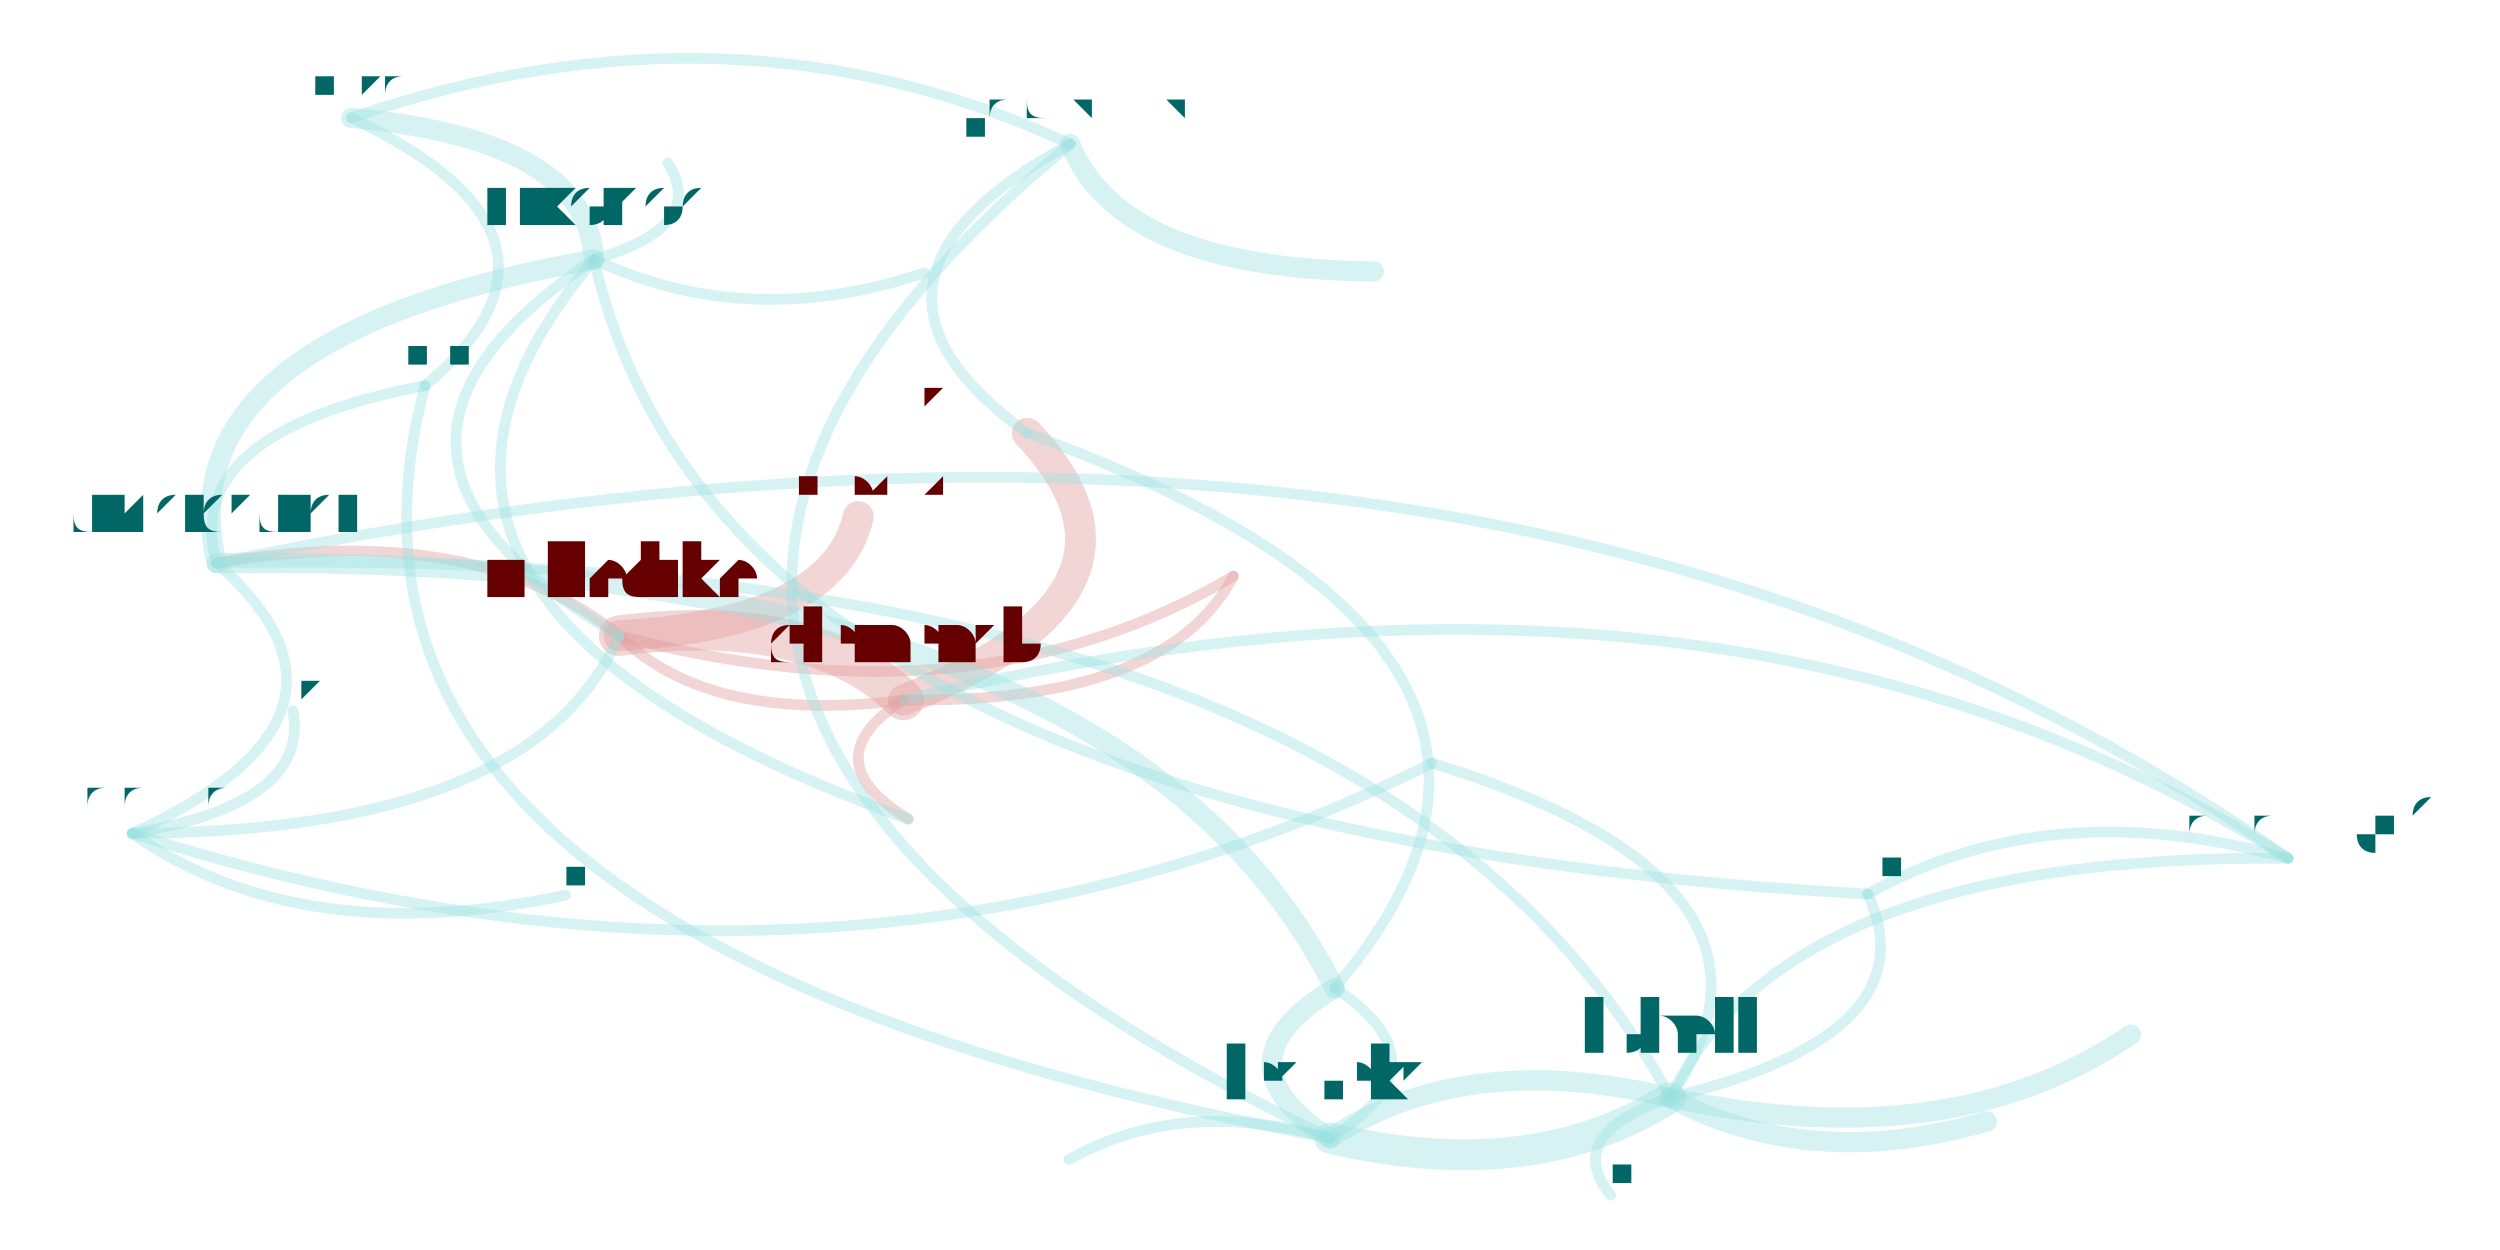
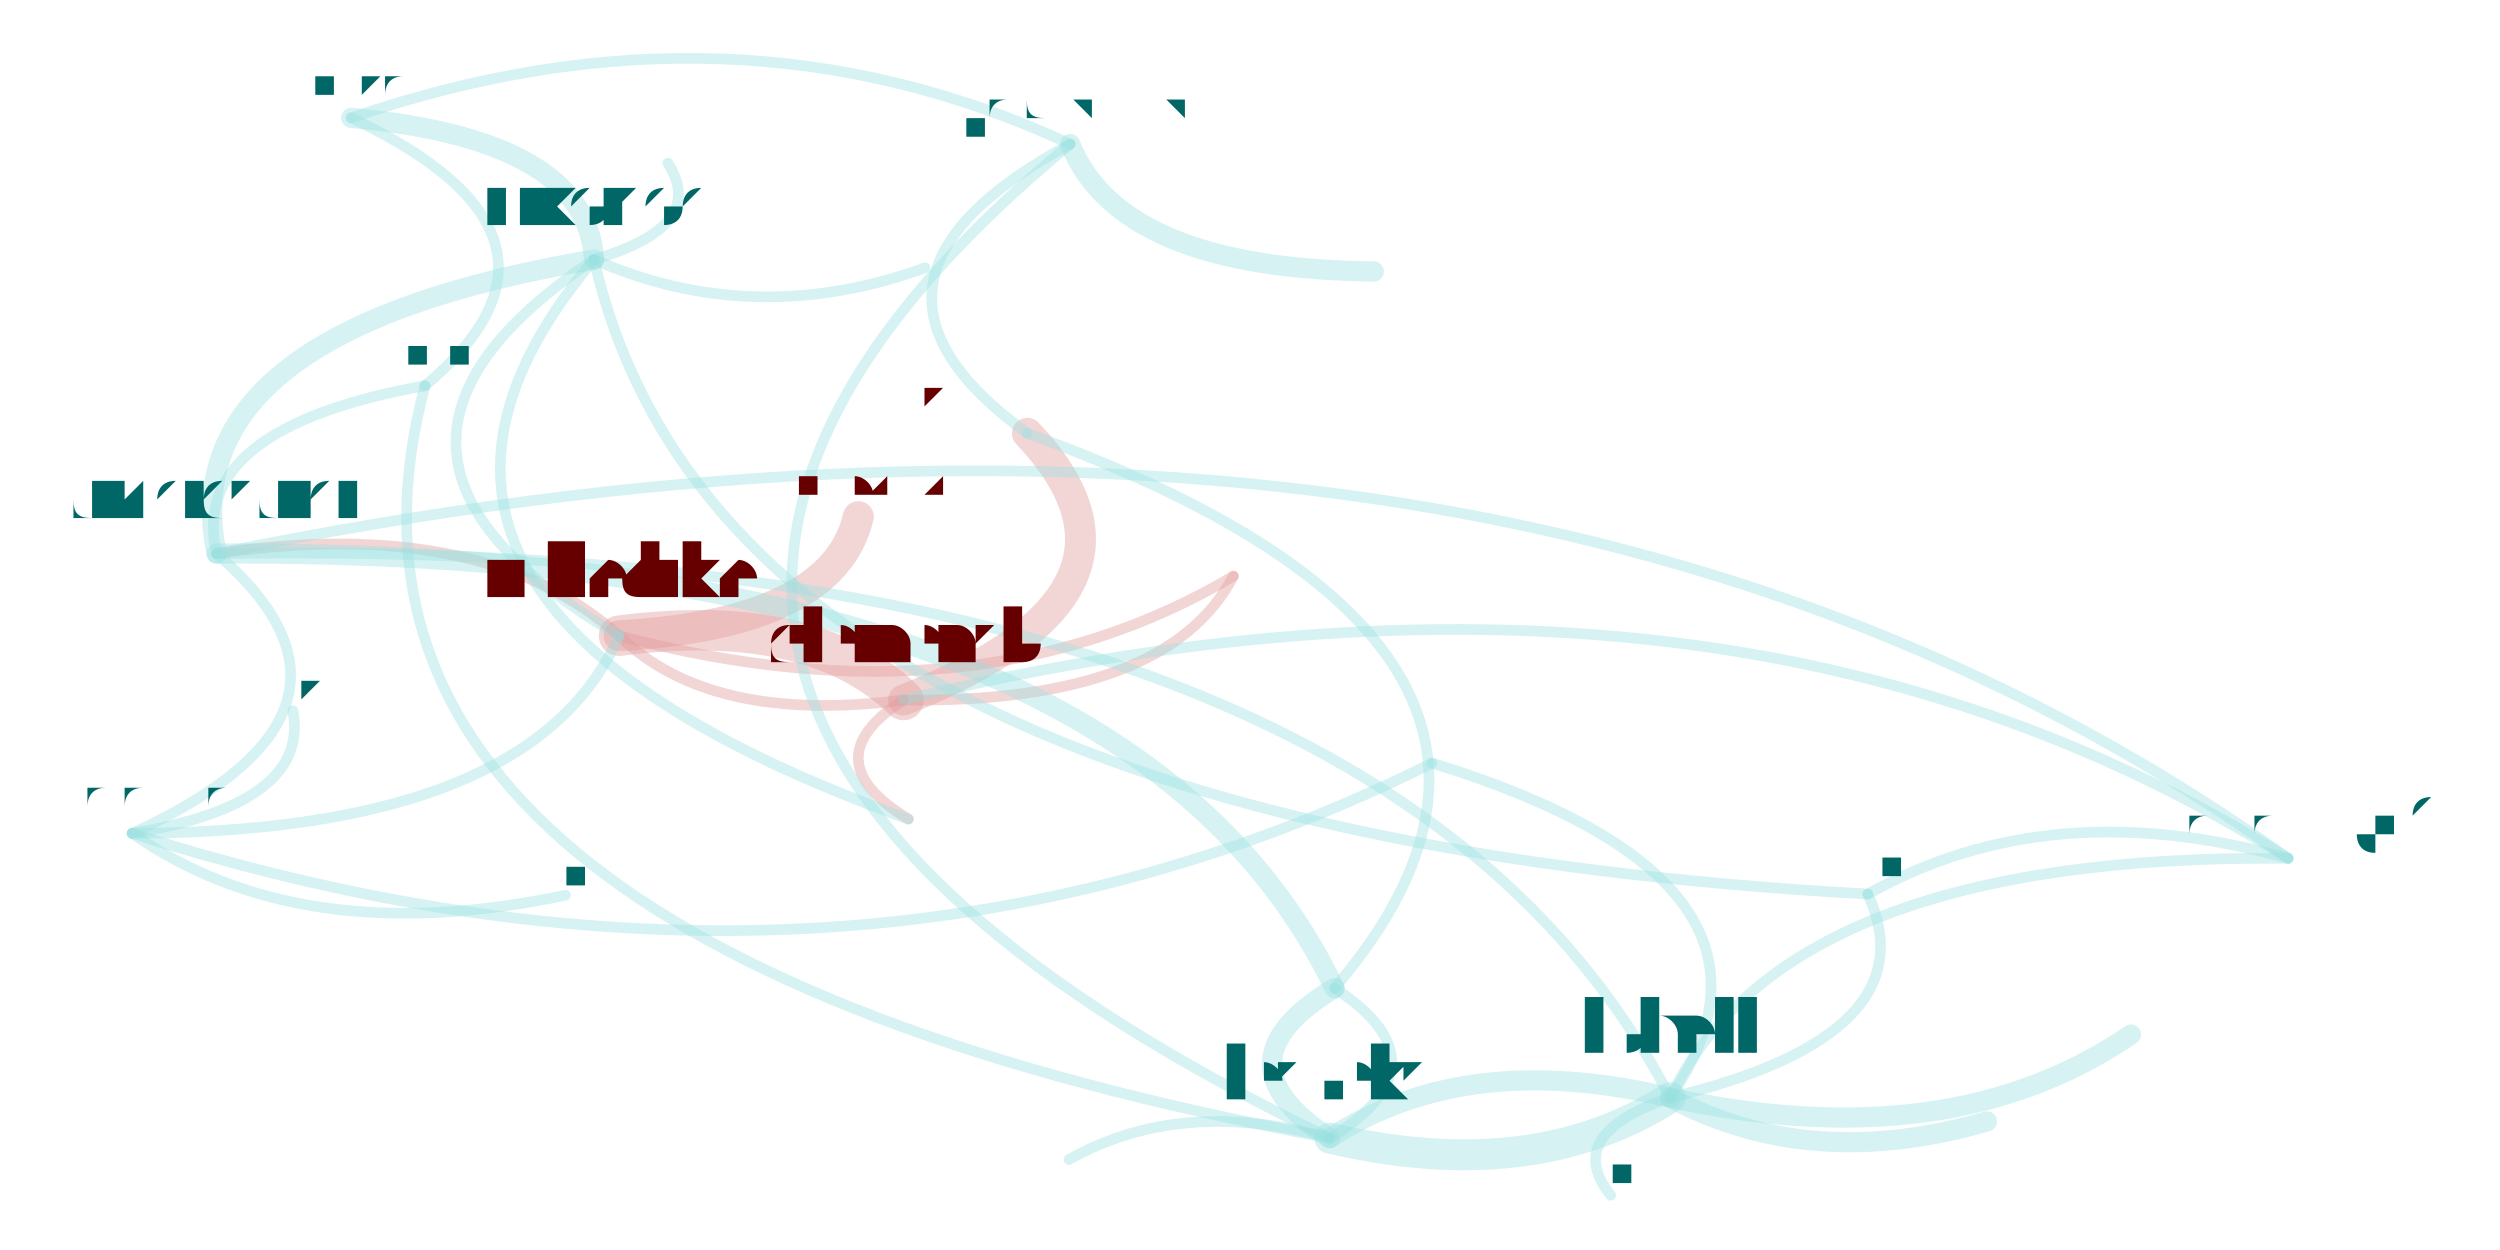
<svg xmlns="http://www.w3.org/2000/svg" width="4000" height="2000" viewBox="-0.025 -0.025 2.05 1.05">
  <style>
    path {
      fill: none;
      stroke-linecap: round;
      stroke-opacity: 0.4;
    }

    text {
      text-anchor: middle;
      alignment-baseline: hanging;
    }
  </style>
  <g opacity="0.4">
    <path d="M0.709 0.563 Q0.631 0.613 0.713 0.663" stroke="hsl(0.0,100%,35%)" stroke-width="0.009" />
    <path d="M0.709 0.563 Q0.632 0.488 0.470 0.509" stroke="hsl(0.0,100%,35%)" stroke-width="0.034" />
    <path d="M0.709 0.563 Q0.939 0.472 0.813 0.339" stroke="hsl(0.0,100%,35%)" stroke-width="0.026" />
    <path d="M0.709 0.563 Q0.930 0.566 0.986 0.459" stroke="hsl(0.0,100%,35%)" stroke-width="0.009" />
    <path d="M0.470 0.509 Q0.650 0.499 0.671 0.409" stroke="hsl(0.0,100%,35%)" stroke-width="0.026" />
-     <path d="M0.470 0.509 Q0.350 0.411 0.132 0.448" stroke="hsl(0.0,100%,35%)" stroke-width="0.009" />
+     <path d="M0.470 0.509 Q0.356 0.407 0.132 0.440" stroke="hsl(0.0,100%,35%)" stroke-width="0.009" />
    <path d="M0.470 0.509 Q0.768 0.588 0.986 0.459" stroke="hsl(0.0,100%,35%)" stroke-width="0.009" />
    <path d="M0.470 0.509 Q0.547 0.584 0.709 0.563" stroke="hsl(0.0,100%,35%)" stroke-width="0.009" />
    <path d="M1.353 0.897 Q1.588 0.948 1.740 0.844" stroke="hsl(180.0,100%,35%)" stroke-width="0.017" />
    <path d="M1.353 0.897 Q1.573 0.844 1.519 0.726" stroke="hsl(180.0,100%,35%)" stroke-width="0.009" />
    <path d="M1.353 0.897 Q1.182 0.856 1.067 0.931" stroke="hsl(180.0,100%,35%)" stroke-width="0.017" />
    <path d="M1.353 0.897 Q1.262 0.928 1.303 0.979" stroke="hsl(180.0,100%,35%)" stroke-width="0.009" />
-     <path d="M1.353 0.897 Q1.101 0.428 0.132 0.448" stroke="hsl(180.0,100%,35%)" stroke-width="0.009" />
+     <path d="M1.353 0.897 Q1.108 0.424 0.132 0.440" stroke="hsl(180.0,100%,35%)" stroke-width="0.009" />
    <path d="M1.353 0.897 Q1.470 0.960 1.619 0.917" stroke="hsl(180.0,100%,35%)" stroke-width="0.017" />
    <path d="M1.353 0.897 Q1.477 0.716 1.153 0.616" stroke="hsl(180.0,100%,35%)" stroke-width="0.009" />
    <path d="M1.067 0.931 Q1.237 0.971 1.353 0.897" stroke="hsl(180.0,100%,35%)" stroke-width="0.026" />
    <path d="M1.067 0.931 Q0.942 0.896 0.848 0.949" stroke="hsl(180.0,100%,35%)" stroke-width="0.009" />
    <path d="M1.067 0.931 Q1.169 0.869 1.071 0.805" stroke="hsl(180.0,100%,35%)" stroke-width="0.009" />
    <path d="M1.071 0.805 Q1.314 0.521 0.813 0.339" stroke="hsl(180.0,100%,35%)" stroke-width="0.009" />
-     <path d="M1.071 0.805 Q0.887 0.439 0.132 0.448" stroke="hsl(180.0,100%,35%)" stroke-width="0.017" />
+     <path d="M1.071 0.805 Q0.893 0.435 0.132 0.440" stroke="hsl(180.0,100%,35%)" stroke-width="0.017" />
    <path d="M1.071 0.805 Q0.968 0.867 1.067 0.931" stroke="hsl(180.0,100%,35%)" stroke-width="0.017" />
    <path d="M0.849 0.096 Q0.290 0.557 1.067 0.931" stroke="hsl(180.0,100%,35%)" stroke-width="0.009" />
    <path d="M0.849 0.096 Q0.891 0.201 1.104 0.203" stroke="hsl(180.0,100%,35%)" stroke-width="0.017" />
    <path d="M0.849 0.096 Q0.565 -0.036 0.245 0.074" stroke="hsl(180.0,100%,35%)" stroke-width="0.009" />
    <path d="M0.849 0.096 Q0.636 0.211 0.813 0.339" stroke="hsl(180.0,100%,35%)" stroke-width="0.009" />
    <path d="M0.307 0.299 Q0.456 0.174 0.245 0.074" stroke="hsl(180.0,100%,35%)" stroke-width="0.009" />
-     <path d="M0.307 0.299 Q0.101 0.338 0.132 0.448" stroke="hsl(180.0,100%,35%)" stroke-width="0.009" />
+     <path d="M0.307 0.299 Q0.107 0.335 0.132 0.440" stroke="hsl(180.0,100%,35%)" stroke-width="0.009" />
    <path d="M0.307 0.299 Q0.182 0.767 1.067 0.931" stroke="hsl(180.0,100%,35%)" stroke-width="0.009" />
    <path d="M0.061 0.675 Q0.211 0.650 0.196 0.572" stroke="hsl(180.0,100%,35%)" stroke-width="0.009" />
    <path d="M0.061 0.675 Q0.202 0.774 0.425 0.727" stroke="hsl(180.0,100%,35%)" stroke-width="0.009" />
    <path d="M0.061 0.675 Q0.398 0.674 0.470 0.509" stroke="hsl(180.0,100%,35%)" stroke-width="0.009" />
    <path d="M0.061 0.675 Q0.655 0.864 1.153 0.616" stroke="hsl(180.0,100%,35%)" stroke-width="0.009" />
-     <path d="M0.061 0.675 Q0.278 0.576 0.132 0.448" stroke="hsl(180.0,100%,35%)" stroke-width="0.009" />
+     <path d="M0.061 0.675 Q0.285 0.572 0.132 0.440" stroke="hsl(180.0,100%,35%)" stroke-width="0.009" />
    <path d="M0.449 0.193 Q0.558 0.673 1.519 0.726" stroke="hsl(180.0,100%,35%)" stroke-width="0.009" />
    <path d="M0.449 0.193 Q0.443 0.092 0.245 0.074" stroke="hsl(180.0,100%,35%)" stroke-width="0.017" />
    <path d="M0.449 0.193 Q0.545 0.165 0.511 0.112" stroke="hsl(180.0,100%,35%)" stroke-width="0.009" />
-     <path d="M0.449 0.193 Q0.579 0.254 0.727 0.204" stroke="hsl(180.0,100%,35%)" stroke-width="0.009" />
-     <path d="M0.449 0.193 Q0.087 0.257 0.132 0.448" stroke="hsl(180.0,100%,35%)" stroke-width="0.017" />
+     <path d="M0.449 0.193 Q0.583 0.252 0.727 0.200" stroke="hsl(180.0,100%,35%)" stroke-width="0.009" />
+     <path d="M0.449 0.193 Q0.093 0.253 0.132 0.440" stroke="hsl(180.0,100%,35%)" stroke-width="0.017" />
    <path d="M0.449 0.193 Q0.206 0.481 0.713 0.663" stroke="hsl(180.0,100%,35%)" stroke-width="0.009" />
    <path d="M0.449 0.193 Q0.207 0.355 0.470 0.509" stroke="hsl(180.0,100%,35%)" stroke-width="0.009" />
    <path d="M1.872 0.696 Q1.451 0.692 1.353 0.897" stroke="hsl(180.0,100%,35%)" stroke-width="0.009" />
    <path d="M1.872 0.696 Q1.672 0.640 1.519 0.726" stroke="hsl(180.0,100%,35%)" stroke-width="0.009" />
    <path d="M1.872 0.696 Q1.397 0.397 0.709 0.563" stroke="hsl(180.0,100%,35%)" stroke-width="0.009" />
-     <path d="M1.872 0.696 Q1.200 0.224 0.132 0.448" stroke="hsl(180.0,100%,35%)" stroke-width="0.009" />
+     <path d="M1.872 0.696 Q1.206 0.220 0.132 0.440" stroke="hsl(180.0,100%,35%)" stroke-width="0.009" />
  </g>
  <text x="0.709" y="0.533" font-size="0.06" fill="hsl(0.0,100%,20%)">clemensb</text>
  <text x="0.713" y="0.650" font-size="0.026" fill="hsl(0.0,100%,20%)">ahaas</text>
  <text x="0.470" y="0.478" font-size="0.063" fill="hsl(0.0,100%,20%)">mliedtke</text>
  <text x="0.813" y="0.319" font-size="0.04" fill="hsl(0.0,100%,20%)">jkummerow</text>
  <text x="0.986" y="0.447" font-size="0.026" fill="hsl(0.0,100%,20%)">evih</text>
  <text x="1.353" y="0.863" font-size="0.068" fill="hsl(180.0,100%,20%)">ishell</text>
  <text x="1.740" y="0.832" font-size="0.026" fill="hsl(180.0,100%,20%)">pthier</text>
  <text x="1.519" y="0.710" font-size="0.031" fill="hsl(180.0,100%,20%)">mlippautz</text>
  <text x="1.067" y="0.901" font-size="0.06" fill="hsl(180.0,100%,20%)">leszeks</text>
  <text x="1.303" y="0.970" font-size="0.018" fill="hsl(180.0,100%,20%)">olivf</text>
-   <text x="0.132" y="0.421" font-size="0.054" fill="hsl(180.0,100%,20%)">dmercadier</text>
+   <text x="0.132" y="0.413" font-size="0.054" fill="hsl(180.0,100%,20%)">dmercadier</text>
  <text x="1.619" y="0.904" font-size="0.026" fill="hsl(180.0,100%,20%)">dinfuehr</text>
  <text x="1.153" y="0.603" font-size="0.026" fill="hsl(180.0,100%,20%)">verwaest</text>
  <text x="0.848" y="0.940" font-size="0.018" fill="hsl(180.0,100%,20%)">machenbach</text>
  <text x="1.071" y="0.783" font-size="0.044" fill="hsl(180.0,100%,20%)">saelo</text>
  <text x="0.849" y="0.076" font-size="0.04" fill="hsl(180.0,100%,20%)">lpardosixtos</text>
  <text x="1.104" y="0.190" font-size="0.026" fill="hsl(180.0,100%,20%)">syg</text>
  <text x="0.245" y="0.056" font-size="0.036" fill="hsl(180.0,100%,20%)">omerkatz</text>
  <text x="0.307" y="0.284" font-size="0.031" fill="hsl(180.0,100%,20%)">marja</text>
  <text x="0.061" y="0.655" font-size="0.04" fill="hsl(180.0,100%,20%)">mfarazma</text>
  <text x="0.196" y="0.562" font-size="0.018" fill="hsl(180.0,100%,20%)">sroettger</text>
  <text x="0.425" y="0.718" font-size="0.018" fill="hsl(180.0,100%,20%)">junyan</text>
  <text x="0.671" y="0.393" font-size="0.031" fill="hsl(0.0,100%,20%)">manoskouk</text>
  <text x="0.449" y="0.166" font-size="0.054" fill="hsl(180.0,100%,20%)">nikolaos</text>
  <text x="0.511" y="0.103" font-size="0.018" fill="hsl(180.0,100%,20%)">szuend</text>
-   <text x="0.727" y="0.195" font-size="0.018" fill="hsl(180.0,100%,20%)">cbruni</text>
+   <text x="0.727" y="0.191" font-size="0.018" fill="hsl(180.0,100%,20%)">cbruni</text>
  <text x="1.872" y="0.678" font-size="0.036" fill="hsl(180.0,100%,20%)">zhaojiazhong-hf</text>
</svg>
